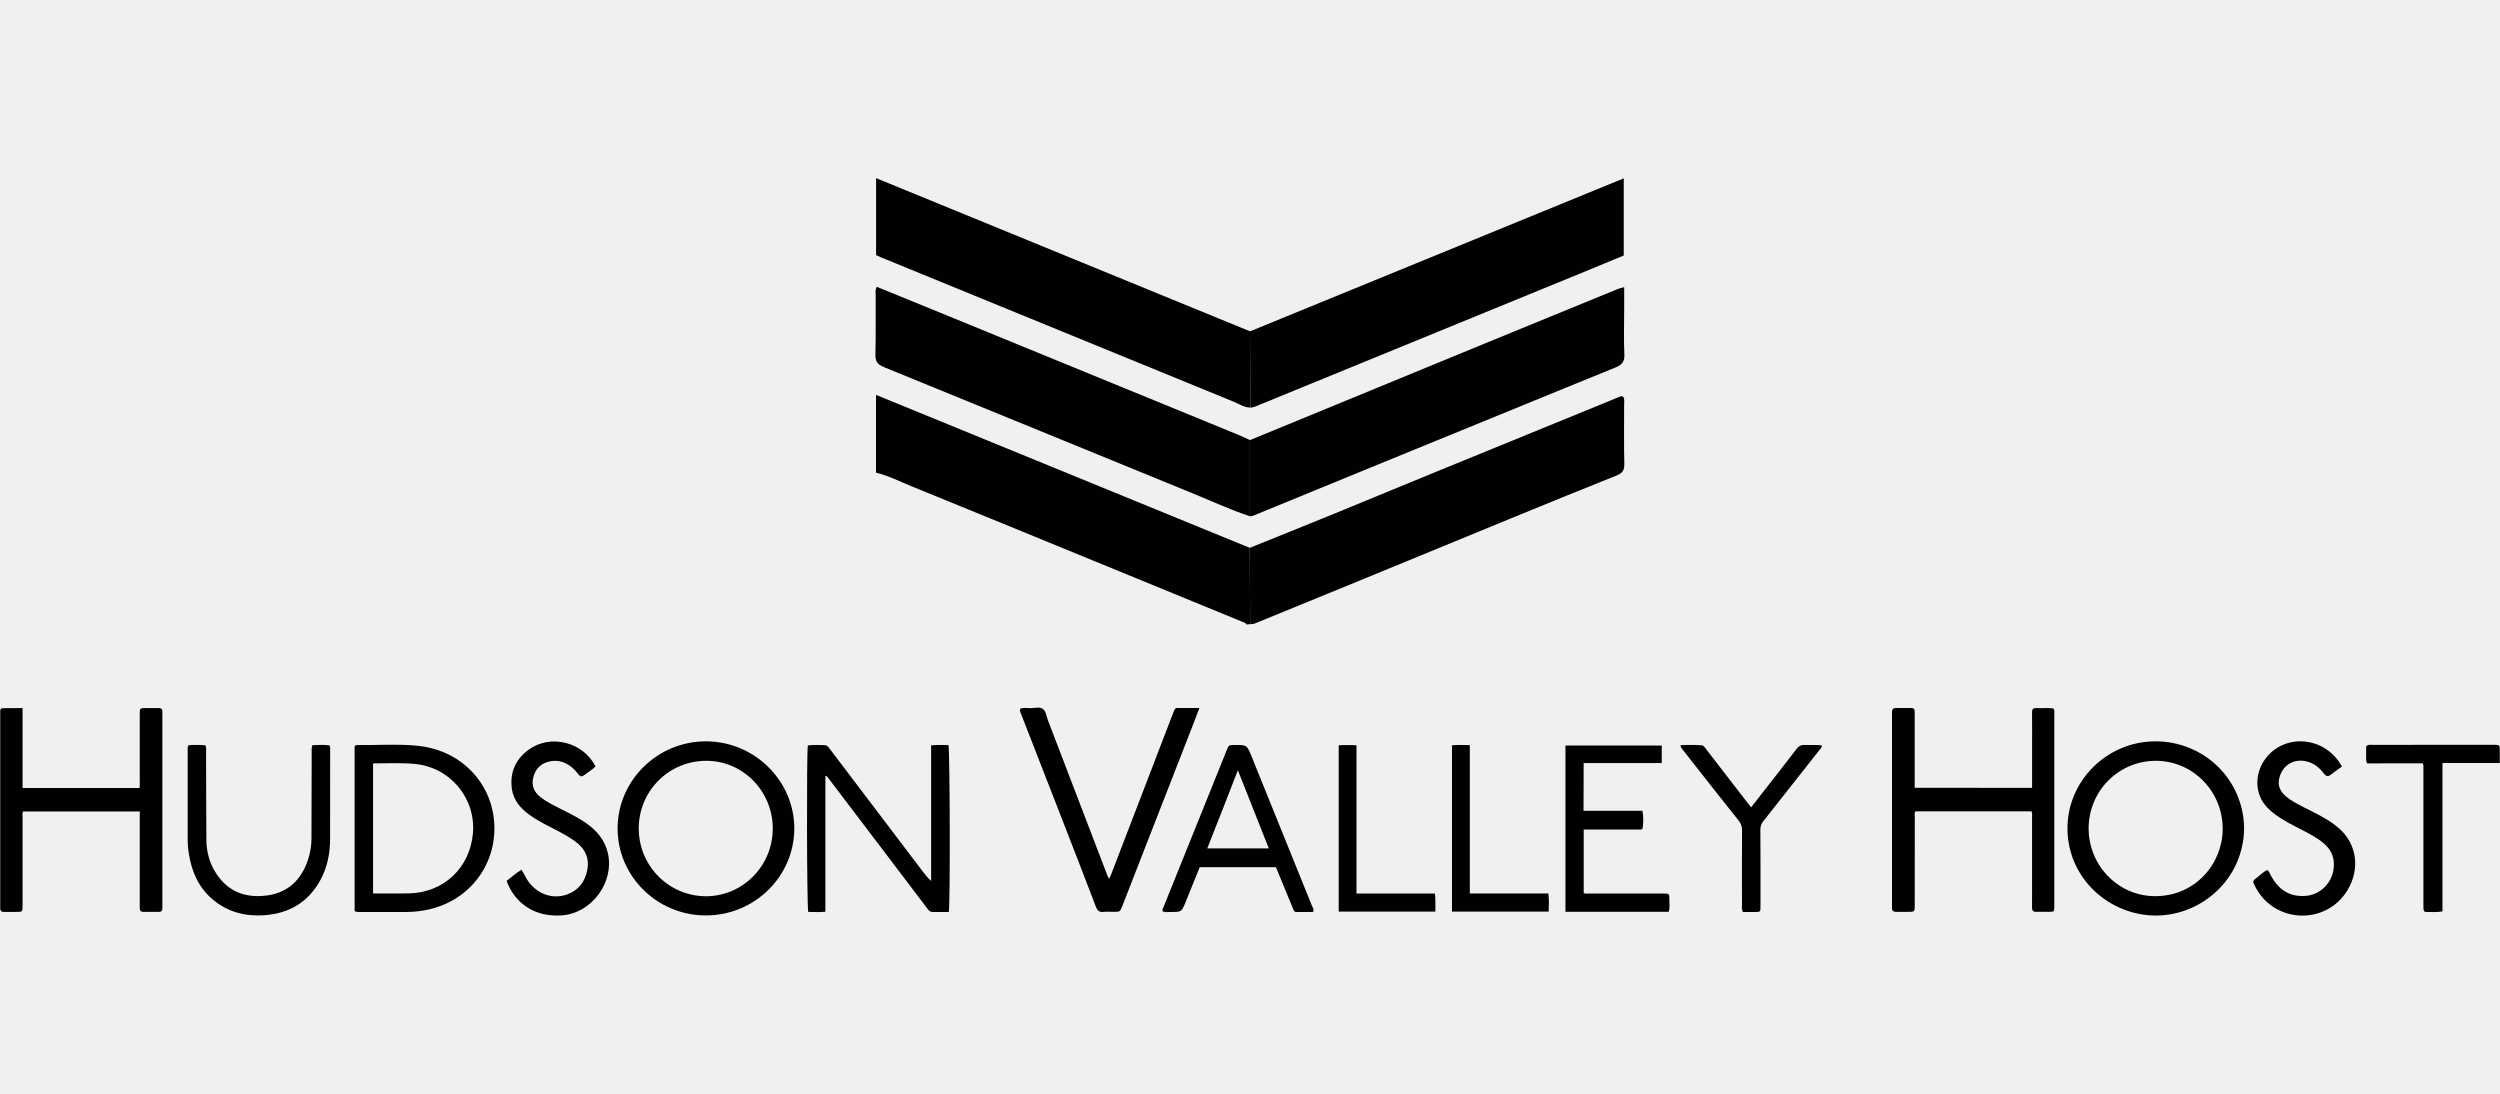
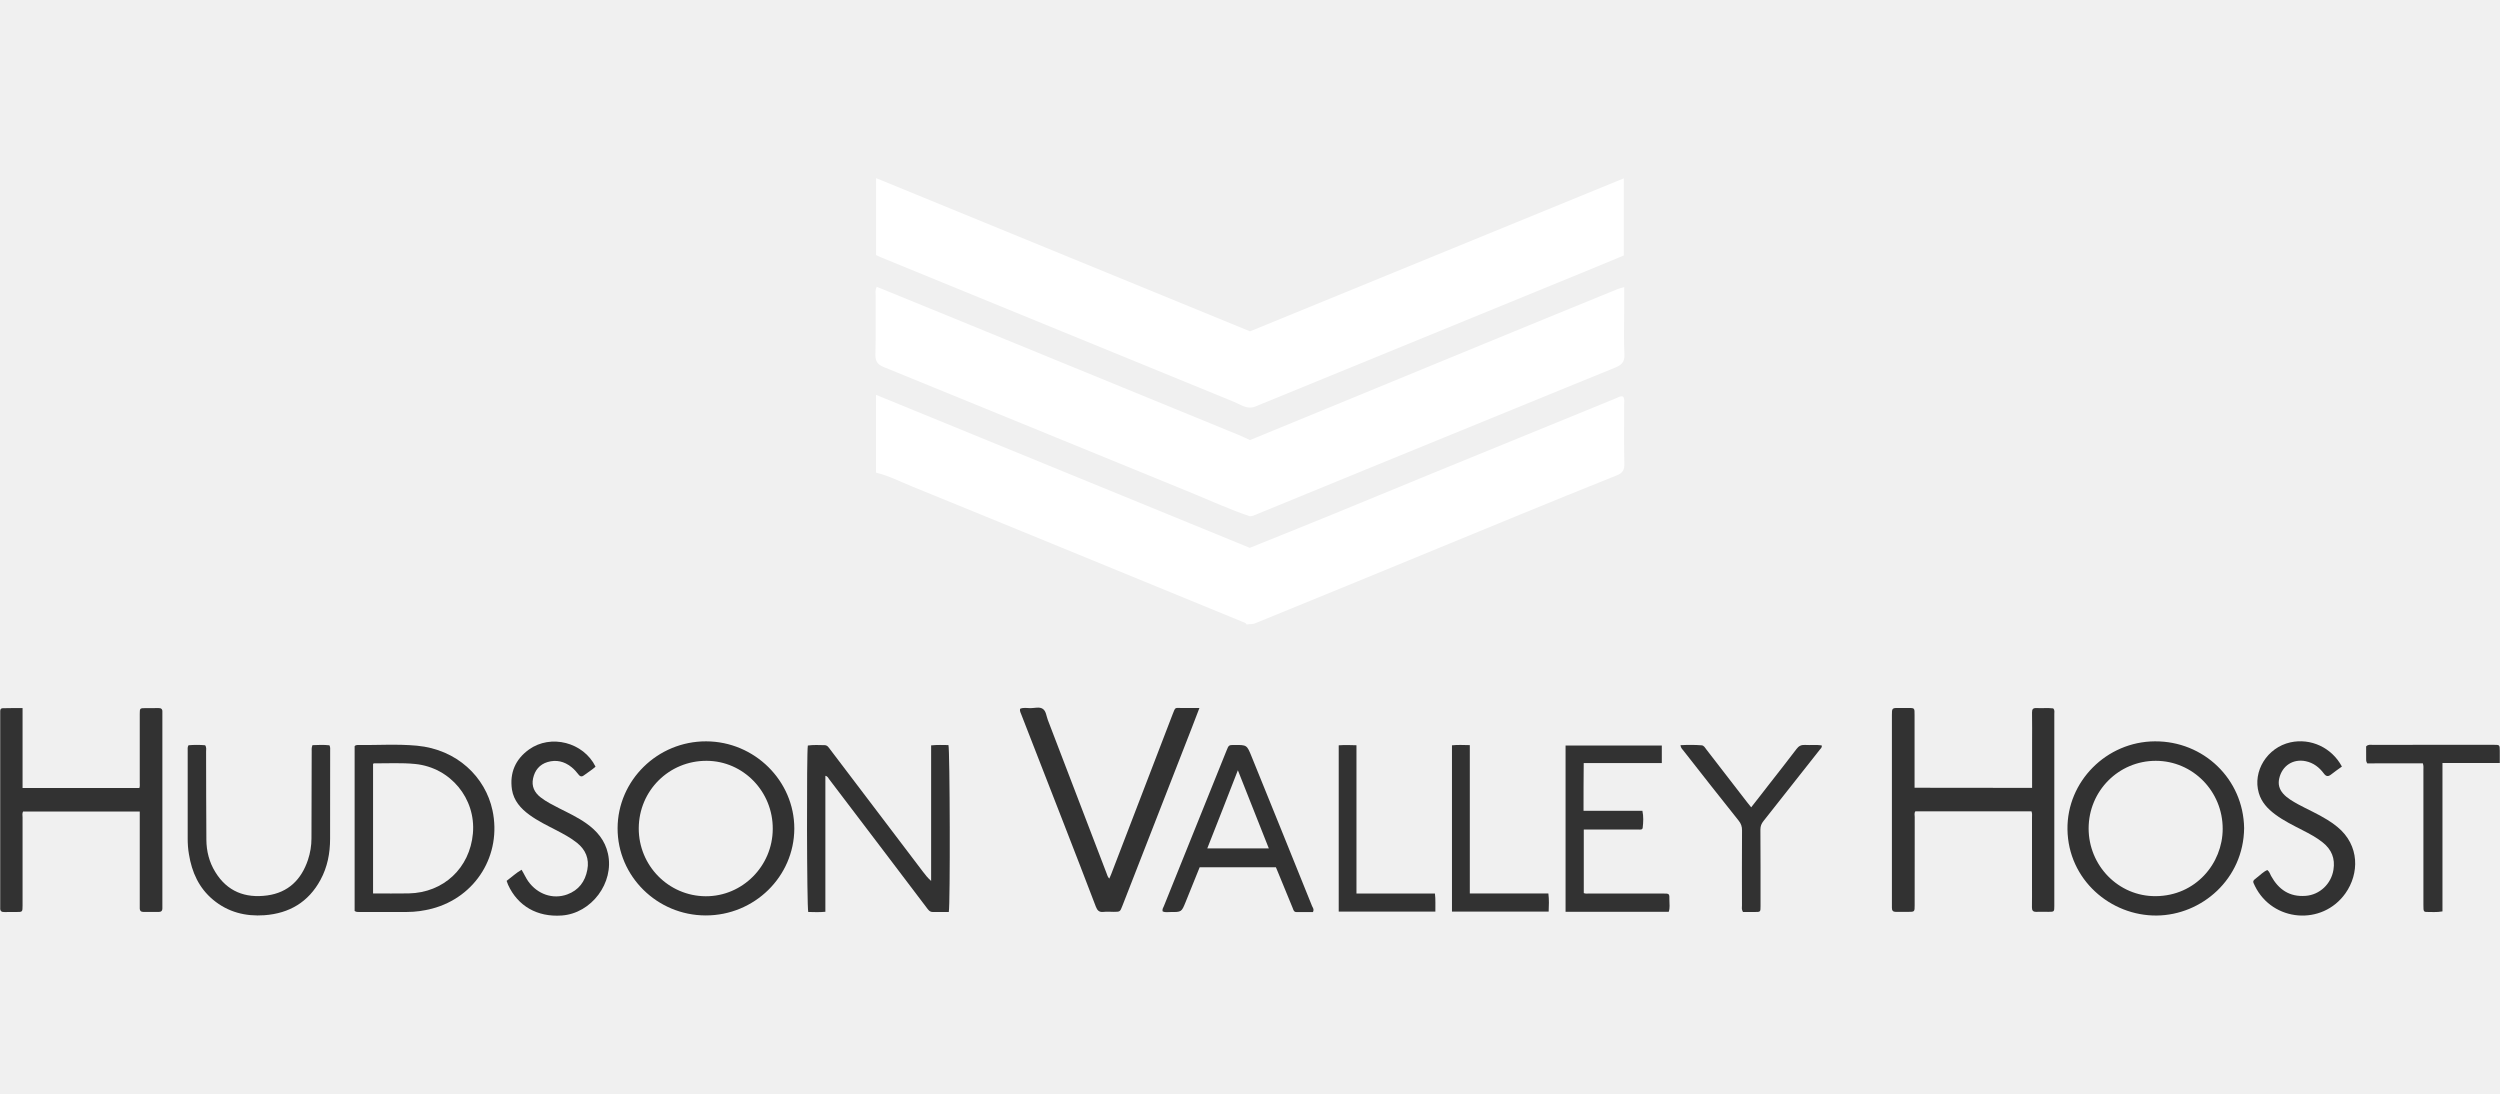
- <svg xmlns="http://www.w3.org/2000/svg" version="1.0" id="Layer_1" x="0px" y="0px" width="80px" height="35px" viewBox="0 0 80 35" enable-background="new 0 0 80 35" xml:space="preserve">
+ <svg xmlns="http://www.w3.org/2000/svg" version="1.1" id="Layer_1" x="0px" y="0px" width="80px" height="35px" viewBox="0 0 80 35" enable-background="new 0 0 80 35" xml:space="preserve">
  <g id="footer_x5F_logos">
    <g>
-       <path fill="#010101" d="M39.998,16.521c-0.625-0.209-1.226-0.484-1.833-0.734c-3.298-1.346-6.59-2.7-9.885-4.041    c-0.207-0.085-0.27-0.188-0.267-0.403c0.017-0.623,0.004-1.246,0.009-1.868c0-0.094-0.025-0.193,0.035-0.297    c0.825,0.336,1.65,0.673,2.474,1.01c3.032,1.243,6.068,2.485,9.102,3.729c0.122,0.051,0.245,0.11,0.365,0.166    C39.998,14.895,39.998,15.708,39.998,16.521z" />
-       <path fill="#010101" d="M40.01,13.042c-0.192,0.002-0.347-0.111-0.516-0.18c-3.764-1.538-7.526-3.079-11.286-4.62    c-0.056-0.023-0.106-0.048-0.173-0.078c0-0.802,0-1.607,0-2.464C32.041,7.341,36.021,8.971,40,10.602    C40.004,11.415,40.006,12.228,40.01,13.042z" />
-       <path fill="#010101" d="M40.01,13.042c-0.004-0.813-0.006-1.627-0.01-2.439c3.977-1.629,7.953-3.257,11.96-4.896    c0,0.835,0,1.636,0,2.469c-0.442,0.182-0.897,0.372-1.353,0.559c-3.424,1.401-6.846,2.803-10.268,4.204    C40.234,12.98,40.132,13.042,40.01,13.042z" />
-       <path fill="#010101" d="M39.992,17.531c0.871-0.352,1.742-0.7,2.613-1.056c1.129-0.461,2.258-0.93,3.387-1.393    c1.587-0.65,3.176-1.297,4.762-1.946c0.333-0.136,0.664-0.271,0.996-0.408c0.063-0.025,0.117-0.07,0.191-0.034    c0.054,0.077,0.031,0.167,0.031,0.253c0.002,0.631-0.009,1.264,0.006,1.895c0.006,0.197-0.055,0.296-0.235,0.369    c-1.091,0.435-2.175,0.878-3.259,1.322c-1.694,0.694-3.387,1.394-5.08,2.089c-1.084,0.446-2.17,0.89-3.256,1.332    c-0.042,0.019-0.094,0.013-0.143,0.021C40.002,19.158,39.997,18.345,39.992,17.531z" />
-       <path fill="#010101" d="M39.998,16.521c0-0.813,0-1.626,0-2.438c0.813-0.334,1.631-0.67,2.445-1.005    c1.703-0.7,3.404-1.4,5.104-2.1c1.409-0.579,2.813-1.156,4.224-1.731c0.054-0.022,0.11-0.032,0.203-0.058c0,0.237,0,0.456,0,0.675    c0,0.496-0.018,0.992,0.006,1.487c0.013,0.25-0.11,0.338-0.305,0.417c-1.06,0.429-2.117,0.864-3.175,1.296    c-1.597,0.653-3.192,1.305-4.789,1.958c-1.202,0.492-2.401,0.987-3.603,1.478C40.076,16.515,40.035,16.515,39.998,16.521z" />
-       <path fill="#010101" d="M39.992,17.531c0.005,0.813,0.01,1.627,0.014,2.441c-0.041,0.002-0.079,0.008-0.118,0.012    c-0.022-0.051-0.069-0.062-0.114-0.079c-1.605-0.657-3.213-1.317-4.817-1.976c-1.923-0.787-3.841-1.577-5.764-2.358    c-0.384-0.155-0.752-0.348-1.161-0.445c0-0.814,0-1.629,0-2.49C32.037,14.276,36.017,15.903,39.992,17.531z" />
-       <path fill="#010101" d="M0.722,22.658c0,0.872,0,1.711,0,2.557c1.254,0,2.494,0,3.738,0c0.021-0.06,0.012-0.117,0.012-0.175    c0-0.729,0-1.459,0-2.188c0-0.193,0.002-0.193,0.195-0.193c0.134-0.001,0.269,0.002,0.401-0.002    c0.091-0.002,0.133,0.033,0.128,0.123c0,0.035,0,0.07,0,0.104c0,2.021,0,4.042,0,6.062c0,0.041,0,0.084,0,0.125    c0,0.07-0.033,0.109-0.105,0.109c-0.17,0-0.339,0-0.507,0c-0.073,0-0.11-0.035-0.112-0.105c0-0.041,0-0.082,0-0.124    c0-0.929,0-1.856,0-2.786c0-0.063,0-0.126,0-0.198c-1.25,0-2.49,0-3.734,0c-0.033,0.06-0.016,0.125-0.016,0.187    c-0.003,0.94,0,1.881,0,2.82c0,0.207-0.003,0.207-0.199,0.207c-0.125,0.002-0.246-0.003-0.37,0.002    c-0.104,0.004-0.155-0.029-0.146-0.14c0.002-0.035,0-0.069,0-0.104c0-2.015,0-4.029,0-6.045c0-0.045,0-0.093,0-0.14    c0-0.054,0.021-0.092,0.08-0.092C0.29,22.658,0.491,22.658,0.722,22.658z" />
-       <path fill="#010101" d="M65.027,25.212c0-0.476,0-0.937,0-1.397c0-0.338,0.004-0.676-0.002-1.016    c-0.002-0.107,0.035-0.146,0.143-0.141c0.182,0.009,0.359-0.01,0.533,0.01c0.056,0.055,0.037,0.117,0.037,0.173    c0,2.05,0,4.101,0,6.149c0,0.185-0.004,0.188-0.184,0.189c-0.13,0-0.258-0.004-0.388,0c-0.106,0.004-0.144-0.041-0.142-0.146    c0.004-0.239,0.002-0.479,0.002-0.718c0-0.719,0-1.438,0-2.155c0-0.063,0.01-0.126-0.016-0.197c-1.236,0-2.474,0-3.716,0    c-0.042,0.054-0.021,0.12-0.021,0.183c-0.002,0.938-0.002,1.879-0.002,2.82c0,0.211,0,0.213-0.215,0.213    c-0.127,0-0.254-0.002-0.384,0c-0.09,0.002-0.13-0.041-0.128-0.129c0.003-0.033,0-0.068,0-0.105c0-2.021,0-4.041,0-6.062    c0-0.04,0-0.082,0.003-0.122c0.002-0.072,0.039-0.104,0.111-0.104c0.168,0.001,0.339,0,0.505,0c0.077,0,0.107,0.037,0.105,0.107    c0,0.041,0.002,0.082,0.002,0.123c0,0.706,0,1.414,0,2.12c0,0.063,0,0.127,0,0.202C62.525,25.212,63.77,25.212,65.027,25.212z" />
-       <path fill="#010101" d="M30.361,29.184c-0.176,0-0.345,0-0.513,0c-0.105,0-0.15-0.08-0.202-0.148    c-0.456-0.6-0.91-1.199-1.364-1.799c-0.584-0.768-1.163-1.534-1.748-2.301c-0.029-0.039-0.046-0.095-0.122-0.111    c0,1.449,0,2.893,0,4.351c-0.193,0.017-0.372,0.009-0.548,0.005c-0.046-0.13-0.055-5.123-0.013-5.326    c0.177-0.026,0.357-0.014,0.536-0.011c0.095,0.001,0.135,0.082,0.186,0.147c0.986,1.302,1.973,2.604,2.961,3.904    c0.076,0.102,0.156,0.201,0.262,0.295c0-1.44,0-2.883,0-4.338c0.199-0.021,0.377-0.011,0.554-0.01    C30.397,23.968,30.411,28.96,30.361,29.184z" />
-       <path fill="#010101" d="M38.381,22.657c-0.088,0.235-0.162,0.43-0.239,0.623c-0.741,1.903-1.484,3.806-2.227,5.71    c-0.073,0.188-0.075,0.188-0.273,0.189c-0.111,0-0.224-0.011-0.332,0.002c-0.139,0.016-0.197-0.049-0.243-0.168    c-0.339-0.892-0.686-1.781-1.031-2.671c-0.449-1.155-0.9-2.31-1.35-3.466c-0.021-0.059-0.059-0.113-0.044-0.193    c0.104-0.05,0.221-0.021,0.334-0.022c0.133-0.001,0.289-0.05,0.392,0.022c0.108,0.072,0.115,0.234,0.163,0.358    c0.628,1.635,1.253,3.272,1.88,4.908c0.02,0.053,0.03,0.11,0.087,0.167c0.021-0.051,0.041-0.094,0.06-0.139    c0.654-1.707,1.31-3.414,1.966-5.119c0.096-0.248,0.07-0.198,0.299-0.201C37.995,22.656,38.171,22.657,38.381,22.657z" />
-       <path fill="#010101" d="M9.999,23.845c0.186-0.007,0.368-0.016,0.543,0.005c0.033,0.065,0.023,0.119,0.023,0.17    c0,0.94,0.001,1.881-0.002,2.82c0,0.461-0.085,0.906-0.307,1.315c-0.385,0.711-0.996,1.073-1.792,1.132    c-0.608,0.044-1.171-0.098-1.648-0.497c-0.452-0.378-0.677-0.879-0.769-1.45c-0.03-0.167-0.041-0.336-0.041-0.506    c0.002-0.939,0-1.88,0-2.82c0-0.051-0.011-0.104,0.027-0.166c0.175-0.015,0.357-0.015,0.532,0c0.049,0.073,0.03,0.139,0.03,0.202    c0.004,0.939,0,1.88,0.009,2.82c0.002,0.366,0.09,0.719,0.285,1.034c0.38,0.623,0.958,0.845,1.661,0.75    c0.675-0.092,1.093-0.506,1.305-1.139c0.074-0.223,0.112-0.453,0.112-0.688c0.003-0.923,0.005-1.845,0.007-2.769    C9.976,23.998,9.962,23.934,9.999,23.845z" />
-       <path fill="#010101" d="M50.673,25.945c0.628,0,1.248,0,1.884,0c0.039,0.185,0.029,0.363,0.01,0.539    c-0.008,0.086-0.103,0.059-0.162,0.06c-0.508,0.001-1.014,0.001-1.522,0.001c-0.063,0-0.127,0-0.204,0c0,0.682,0,1.354,0,2.034    c0.059,0.026,0.123,0.013,0.186,0.013c0.783,0.001,1.564,0.001,2.349,0.001c0.208,0,0.208,0,0.205,0.214    c-0.002,0.121,0.024,0.245-0.022,0.37c-1.099,0-2.192,0-3.302,0c0-1.774,0-3.54,0-5.321c1.023,0,2.044,0,3.081,0    c0,0.182,0,0.36,0,0.562c-0.828,0-1.658,0-2.499,0C50.673,24.932,50.673,25.426,50.673,25.945z" />
-       <path fill="#010101" d="M16.212,28.188c0.16-0.119,0.301-0.254,0.478-0.357c0.083,0.135,0.135,0.26,0.212,0.369    c0.298,0.417,0.79,0.587,1.249,0.421c0.367-0.134,0.573-0.412,0.643-0.787c0.068-0.354-0.053-0.642-0.332-0.866    c-0.202-0.162-0.427-0.281-0.654-0.4c-0.296-0.153-0.595-0.297-0.864-0.493c-0.281-0.204-0.504-0.454-0.562-0.813    c-0.077-0.533,0.11-0.966,0.544-1.279c0.699-0.502,1.746-0.234,2.131,0.547c-0.116,0.109-0.257,0.19-0.386,0.289    c-0.058,0.041-0.106,0.029-0.15-0.027c-0.072-0.094-0.148-0.18-0.241-0.253c-0.225-0.177-0.478-0.239-0.757-0.157    c-0.257,0.077-0.408,0.262-0.464,0.52c-0.056,0.254,0.042,0.455,0.243,0.612c0.182,0.14,0.385,0.241,0.588,0.345    c0.296,0.15,0.597,0.291,0.868,0.483c0.345,0.243,0.604,0.546,0.697,0.972c0.205,0.931-0.529,1.912-1.479,1.978    c-0.784,0.055-1.406-0.302-1.717-0.981C16.241,28.27,16.228,28.23,16.212,28.188z" />
-       <path fill="#010101" d="M74.941,24.53c-0.121,0.088-0.236,0.165-0.346,0.254c-0.095,0.075-0.16,0.065-0.232-0.032    c-0.147-0.197-0.332-0.341-0.578-0.393c-0.408-0.086-0.76,0.146-0.85,0.553c-0.043,0.188,0.004,0.346,0.127,0.486    c0.131,0.146,0.301,0.24,0.467,0.334c0.312,0.17,0.642,0.311,0.943,0.5c0.115,0.07,0.225,0.146,0.327,0.232    c0.718,0.59,0.698,1.498,0.255,2.123c-0.742,1.047-2.332,0.915-2.896-0.234c-0.079-0.158-0.081-0.16,0.063-0.27    c0.111-0.082,0.205-0.188,0.334-0.241c0.071,0.056,0.086,0.127,0.119,0.188c0.24,0.436,0.592,0.679,1.11,0.638    c0.448-0.035,0.813-0.381,0.886-0.831c0.059-0.364-0.057-0.651-0.344-0.879c-0.196-0.157-0.416-0.274-0.643-0.39    c-0.301-0.156-0.604-0.303-0.877-0.506c-0.24-0.178-0.437-0.388-0.524-0.683c-0.204-0.696,0.266-1.456,1.012-1.622    C73.945,23.613,74.615,23.922,74.941,24.53z" />
-       <path fill="#010101" d="M75.752,24.428c-0.043-0.07-0.035-0.111-0.035-0.152c-0.001-0.133-0.001-0.267-0.001-0.39    c0.063-0.069,0.132-0.05,0.193-0.051c1.297-0.001,2.593-0.001,3.891-0.001c0.191,0,0.191,0.001,0.193,0.193    c0,0.123,0,0.244,0,0.388c-0.613,0-1.212,0-1.834,0c0,1.595,0,3.167,0,4.75c-0.19,0.035-0.358,0.015-0.526,0.017    c-0.058,0.002-0.078-0.037-0.081-0.091c-0.003-0.046-0.003-0.093-0.003-0.141c0-1.437,0-2.873,0-4.31    c0-0.064,0.01-0.129-0.018-0.213C76.939,24.428,76.343,24.428,75.752,24.428z" />
-       <path fill="#010101" d="M55.775,29.184c-0.051-0.084-0.032-0.15-0.032-0.213c0-0.799-0.005-1.599,0.002-2.397    c0.002-0.125-0.032-0.22-0.11-0.317c-0.589-0.738-1.173-1.482-1.756-2.226c-0.038-0.05-0.092-0.089-0.105-0.185    c0.227-0.012,0.449-0.014,0.675,0.004c0.077,0.004,0.11,0.076,0.153,0.131c0.435,0.564,0.867,1.127,1.305,1.691    c0.039,0.051,0.078,0.1,0.13,0.162c0.198-0.255,0.394-0.501,0.583-0.748c0.291-0.373,0.583-0.743,0.869-1.119    c0.07-0.095,0.15-0.136,0.268-0.129c0.178,0.012,0.357-0.013,0.535,0.014c0.02,0.073-0.038,0.103-0.064,0.141    c-0.599,0.761-1.197,1.521-1.799,2.281c-0.066,0.082-0.097,0.162-0.097,0.269c0.006,0.817,0.004,1.634,0.004,2.452    c0,0.189,0,0.189-0.194,0.189C56.018,29.184,55.896,29.184,55.775,29.184z" />
-       <path fill="#010101" d="M49.548,28.591c0.025,0.2,0.017,0.384,0.009,0.581c-1.037,0-2.06,0-3.094,0c0-1.773,0-3.54,0-5.322    c0.186-0.02,0.369-0.009,0.571-0.006c0,1.584,0,3.158,0,4.748C47.881,28.591,48.71,28.591,49.548,28.591z" />
-       <path fill="#010101" d="M42.839,29.171c0-1.769,0-3.535,0-5.321c0.185-0.014,0.367-0.009,0.568-0.002c0,1.582,0,3.155,0,4.744    c0.845,0,1.672,0,2.511,0c0.025,0.199,0.009,0.383,0.014,0.579C44.896,29.171,43.871,29.171,42.839,29.171z" />
-       <path fill="#010101" d="M22.597,23.723c-1.554-0.005-2.831,1.248-2.834,2.782c-0.004,1.533,1.264,2.787,2.818,2.789    c1.561,0.002,2.83-1.243,2.837-2.776C25.421,24.988,24.147,23.727,22.597,23.723z M22.581,28.68    c-1.187-0.007-2.146-0.981-2.141-2.177c0.006-1.205,0.971-2.163,2.175-2.157c1.173,0.006,2.122,0.985,2.113,2.182    C24.723,27.716,23.757,28.686,22.581,28.68z" />
-       <path fill="#010101" d="M68.956,23.723c-1.547,0.008-2.817,1.283-2.797,2.816c0.021,1.613,1.38,2.771,2.854,2.758    c1.445-0.013,2.783-1.17,2.799-2.797C71.788,24.926,70.512,23.713,68.956,23.723z M68.982,28.677    c-1.189,0.009-2.146-0.973-2.146-2.169c0.002-1.199,0.96-2.162,2.151-2.162c1.184,0.002,2.141,0.975,2.139,2.178    C71.124,27.632,70.259,28.669,68.982,28.677z" />
-       <path fill="#010101" d="M15.759,25.928c-0.229-1.063-1.132-1.947-2.42-2.066c-0.633-0.059-1.272-0.014-1.908-0.021    c-0.028,0-0.057,0.007-0.083,0.038c0,1.754,0,3.514,0,5.273c0.063,0.041,0.11,0.031,0.157,0.031c0.506,0,1.013,0,1.521,0    c0.271,0,0.536-0.039,0.798-0.106C15.229,28.708,16.063,27.35,15.759,25.928z M15.133,26.671c-0.099,1.106-0.94,1.896-2.054,1.918    c-0.378,0.007-0.755,0.001-1.141,0.001c0-1.39,0-2.765,0-4.142c0.008-0.007,0.016-0.021,0.025-0.021    c0.442,0.003,0.886-0.024,1.329,0.021C14.413,24.563,15.233,25.551,15.133,26.671z" />
-       <path fill="#010101" d="M41.988,28.999c-0.643-1.599-1.29-3.194-1.937-4.792c-0.15-0.369-0.151-0.369-0.539-0.368    c-0.19,0-0.19,0-0.262,0.179c-0.666,1.658-1.337,3.315-2.004,4.975c-0.021,0.052-0.063,0.101-0.038,0.173    c0.078,0.035,0.167,0.017,0.25,0.017c0.352,0.002,0.352,0,0.482-0.318c0.147-0.372,0.3-0.742,0.45-1.114c0.818,0,1.624,0,2.44,0    c0.017,0.04,0.034,0.082,0.052,0.124c0.162,0.393,0.322,0.786,0.485,1.179c0.024,0.058,0.036,0.13,0.12,0.13    c0.18,0.002,0.357,0,0.529,0C42.057,29.1,42.012,29.049,41.988,28.999z M38.633,27.148c0.327-0.825,0.646-1.642,0.979-2.5    c0.338,0.853,0.66,1.67,0.99,2.5C39.941,27.148,39.296,27.148,38.633,27.148z" />
+       <path fill="#FFFFFF" d="M40,10.603C40,10.603,40,10.603,40,10.603C36.021,8.971,32.041,7.341,28.035,5.7c0,0.857,0,1.662,0,2.464    c0.067,0.03,0.117,0.055,0.173,0.078c3.76,1.541,7.522,3.082,11.286,4.62c0.169,0.069,0.324,0.182,0.516,0.18    c0.122,0,0.224-0.062,0.329-0.103c3.423-1.401,6.845-2.803,10.269-4.204c0.455-0.187,0.91-0.377,1.353-0.559    c0-0.833,0-1.634,0-2.469C47.953,7.346,43.977,8.974,40,10.603z" />
+       <path fill="#FFFFFF" d="M51.975,9.864c0-0.219,0-0.438,0-0.675c-0.094,0.026-0.149,0.036-0.203,0.058    c-1.412,0.575-2.815,1.152-4.225,1.731c-1.699,0.7-3.4,1.4-5.104,2.1c-0.814,0.335-1.633,0.671-2.445,1.005    c-0.12-0.056-0.243-0.115-0.365-0.166c-3.034-1.244-6.07-2.486-9.102-3.729c-0.824-0.337-1.649-0.674-2.474-1.01    c-0.06,0.104-0.035,0.203-0.035,0.297c-0.005,0.622,0.008,1.245-0.009,1.868c-0.003,0.215,0.06,0.318,0.267,0.403    c3.295,1.341,6.587,2.695,9.885,4.041c0.607,0.25,1.208,0.525,1.833,0.734c0.037-0.006,0.078-0.006,0.11-0.021    c1.203-0.491,2.401-0.986,3.603-1.478c1.598-0.653,3.191-1.305,4.789-1.958c1.059-0.432,2.115-0.867,3.175-1.296    c0.195-0.079,0.318-0.167,0.306-0.417C51.956,10.856,51.975,10.36,51.975,9.864z" />
+       <path fill="#FFFFFF" d="M51.973,12.947c0-0.086,0.022-0.176-0.031-0.253c-0.074-0.036-0.129,0.009-0.191,0.034    c-0.332,0.137-0.663,0.272-0.996,0.408c-1.586,0.649-3.175,1.296-4.762,1.946c-1.129,0.463-2.258,0.932-3.387,1.393    c-0.871,0.356-1.742,0.704-2.613,1.056c-3.975-1.628-7.955-3.255-11.96-4.896c0,0.861,0,1.676,0,2.49    c0.409,0.097,0.777,0.29,1.161,0.445c1.923,0.781,3.841,1.571,5.764,2.358c1.604,0.659,3.212,1.319,4.817,1.976    c0.045,0.017,0.092,0.028,0.114,0.079c0.038-0.004,0.076-0.01,0.117-0.012c0,0.001,0,0.001,0,0.002    c0.049-0.008,0.101-0.002,0.143-0.021c1.086-0.442,2.172-0.886,3.256-1.332c1.693-0.695,3.386-1.395,5.08-2.089    c1.084-0.444,2.168-0.887,3.259-1.322c0.18-0.073,0.241-0.172,0.235-0.369C51.963,14.211,51.975,13.578,51.973,12.947z" />
+       <path fill="#323232" d="M0.722,22.658c0,0.872,0,1.711,0,2.557c1.254,0,2.494,0,3.738,0c0.021-0.06,0.012-0.117,0.012-0.175    c0-0.729,0-1.459,0-2.188c0-0.192,0.002-0.192,0.195-0.192c0.134-0.001,0.269,0.002,0.401-0.002    c0.091-0.002,0.133,0.032,0.128,0.123c0,0.034,0,0.069,0,0.104c0,2.021,0,4.042,0,6.062c0,0.041,0,0.085,0,0.125    c0,0.07-0.033,0.109-0.105,0.109c-0.17,0-0.339,0-0.507,0c-0.073,0-0.11-0.035-0.112-0.104c0-0.041,0-0.082,0-0.124    c0-0.93,0-1.856,0-2.786c0-0.063,0-0.126,0-0.198c-1.25,0-2.49,0-3.734,0c-0.033,0.061-0.016,0.125-0.016,0.188    c-0.003,0.939,0,1.881,0,2.82c0,0.207-0.003,0.207-0.199,0.207c-0.125,0.002-0.246-0.004-0.37,0.002    c-0.104,0.004-0.155-0.029-0.146-0.141c0.002-0.035,0-0.068,0-0.104c0-2.016,0-4.029,0-6.045c0-0.045,0-0.094,0-0.141    c0-0.054,0.021-0.092,0.08-0.092C0.29,22.658,0.491,22.658,0.722,22.658z" />
+       <path fill="#323232" d="M65.027,25.212c0-0.476,0-0.937,0-1.397c0-0.338,0.004-0.676-0.002-1.016    c-0.002-0.107,0.035-0.146,0.143-0.141c0.182,0.009,0.359-0.01,0.533,0.01c0.056,0.055,0.037,0.117,0.037,0.173    c0,2.05,0,4.101,0,6.149c0,0.185-0.004,0.188-0.184,0.189c-0.131,0-0.259-0.005-0.389,0c-0.105,0.004-0.145-0.041-0.143-0.146    c0.004-0.239,0.002-0.479,0.002-0.719c0-0.719,0-1.438,0-2.154c0-0.063,0.011-0.126-0.016-0.197c-1.236,0-2.474,0-3.716,0    c-0.042,0.055-0.021,0.12-0.021,0.184c-0.002,0.938-0.002,1.879-0.002,2.819c0,0.211,0,0.214-0.215,0.214    c-0.127,0-0.255-0.003-0.385,0c-0.09,0.002-0.13-0.041-0.128-0.13c0.003-0.032,0-0.067,0-0.104c0-2.021,0-4.041,0-6.063    c0-0.04,0-0.082,0.003-0.122c0.002-0.071,0.039-0.104,0.111-0.104c0.168,0.001,0.339,0,0.505,0c0.077,0,0.106,0.036,0.104,0.106    c0,0.041,0.002,0.082,0.002,0.123c0,0.706,0,1.414,0,2.12c0,0.063,0,0.127,0,0.202C62.525,25.212,63.77,25.212,65.027,25.212z" />
+       <path fill="#323232" d="M30.361,29.184c-0.176,0-0.345,0-0.513,0c-0.105,0-0.15-0.08-0.202-0.147    c-0.456-0.601-0.91-1.199-1.364-1.8c-0.584-0.768-1.163-1.533-1.748-2.301c-0.029-0.039-0.046-0.095-0.122-0.11    c0,1.448,0,2.893,0,4.351c-0.193,0.018-0.372,0.01-0.548,0.006c-0.046-0.131-0.055-5.123-0.013-5.326    c0.177-0.026,0.357-0.015,0.536-0.012c0.095,0.001,0.135,0.082,0.186,0.147c0.986,1.302,1.973,2.604,2.961,3.903    c0.076,0.103,0.156,0.201,0.262,0.295c0-1.439,0-2.883,0-4.338c0.199-0.021,0.377-0.011,0.554-0.01    C30.397,23.968,30.411,28.96,30.361,29.184z" />
+       <path fill="#323232" d="M38.381,22.657c-0.088,0.235-0.162,0.43-0.239,0.623c-0.741,1.903-1.484,3.806-2.227,5.71    c-0.073,0.188-0.075,0.188-0.273,0.189c-0.111,0-0.224-0.012-0.332,0.002c-0.139,0.016-0.197-0.05-0.243-0.168    c-0.339-0.893-0.686-1.781-1.031-2.672c-0.449-1.154-0.9-2.31-1.35-3.466c-0.021-0.06-0.059-0.112-0.044-0.192    c0.104-0.051,0.221-0.021,0.334-0.022c0.133-0.001,0.289-0.05,0.392,0.022c0.108,0.071,0.115,0.233,0.163,0.357    c0.628,1.635,1.253,3.271,1.88,4.908c0.02,0.053,0.03,0.109,0.087,0.167c0.021-0.052,0.041-0.095,0.06-0.14    c0.654-1.707,1.31-3.414,1.966-5.119c0.096-0.248,0.07-0.197,0.299-0.2C37.995,22.656,38.171,22.657,38.381,22.657z" />
+       <path fill="#323232" d="M9.999,23.845c0.186-0.007,0.368-0.016,0.543,0.005c0.033,0.065,0.023,0.119,0.023,0.17    c0,0.94,0.001,1.881-0.002,2.82c0,0.461-0.085,0.906-0.307,1.315c-0.385,0.711-0.996,1.073-1.792,1.132    c-0.608,0.044-1.171-0.098-1.648-0.497c-0.452-0.378-0.677-0.879-0.769-1.45c-0.03-0.167-0.041-0.336-0.041-0.506    c0.002-0.939,0-1.88,0-2.82c0-0.051-0.011-0.104,0.027-0.166c0.175-0.015,0.357-0.015,0.532,0c0.049,0.073,0.03,0.139,0.03,0.202    c0.004,0.939,0,1.88,0.009,2.82c0.002,0.366,0.09,0.719,0.285,1.034c0.38,0.623,0.958,0.845,1.661,0.75    c0.675-0.092,1.093-0.506,1.305-1.139c0.074-0.224,0.112-0.453,0.112-0.688c0.003-0.923,0.005-1.845,0.007-2.769    C9.976,23.998,9.962,23.934,9.999,23.845z" />
+       <path fill="#323232" d="M50.673,25.945c0.628,0,1.248,0,1.884,0c0.039,0.185,0.029,0.363,0.01,0.539    c-0.008,0.086-0.103,0.059-0.162,0.06c-0.508,0.001-1.014,0.001-1.521,0.001c-0.063,0-0.127,0-0.203,0c0,0.682,0,1.354,0,2.034    c0.059,0.026,0.122,0.013,0.186,0.013c0.783,0.001,1.564,0.001,2.349,0.001c0.208,0,0.208,0,0.205,0.214    c-0.002,0.121,0.024,0.245-0.022,0.37c-1.099,0-2.191,0-3.301,0c0-1.774,0-3.54,0-5.321c1.022,0,2.043,0,3.08,0    c0,0.183,0,0.36,0,0.563c-0.828,0-1.658,0-2.499,0C50.673,24.932,50.673,25.426,50.673,25.945z" />
+       <path fill="#323232" d="M16.212,28.188c0.16-0.119,0.301-0.254,0.478-0.356c0.083,0.135,0.135,0.26,0.212,0.369    c0.298,0.417,0.79,0.587,1.249,0.421c0.367-0.135,0.573-0.412,0.643-0.787c0.068-0.354-0.053-0.643-0.332-0.866    c-0.202-0.161-0.427-0.28-0.654-0.399c-0.296-0.153-0.595-0.297-0.864-0.493c-0.281-0.204-0.504-0.454-0.562-0.813    c-0.077-0.533,0.11-0.966,0.544-1.279c0.699-0.502,1.746-0.233,2.131,0.548c-0.116,0.108-0.257,0.189-0.386,0.288    c-0.058,0.041-0.106,0.029-0.15-0.026c-0.072-0.094-0.148-0.181-0.241-0.253c-0.225-0.178-0.478-0.239-0.757-0.157    c-0.257,0.077-0.408,0.263-0.464,0.521c-0.056,0.254,0.042,0.455,0.243,0.611c0.182,0.141,0.385,0.241,0.588,0.346    c0.296,0.149,0.597,0.291,0.868,0.482c0.345,0.243,0.604,0.547,0.697,0.973c0.205,0.931-0.529,1.912-1.479,1.978    c-0.784,0.056-1.406-0.302-1.717-0.981C16.241,28.27,16.228,28.23,16.212,28.188z" />
+       <path fill="#323232" d="M74.941,24.53c-0.121,0.088-0.236,0.165-0.346,0.254c-0.096,0.075-0.16,0.065-0.232-0.032    c-0.147-0.197-0.332-0.341-0.578-0.393c-0.408-0.086-0.76,0.146-0.85,0.553c-0.043,0.188,0.004,0.346,0.127,0.486    c0.131,0.146,0.301,0.24,0.467,0.334c0.312,0.17,0.642,0.311,0.943,0.5c0.114,0.069,0.225,0.146,0.326,0.231    c0.719,0.591,0.698,1.498,0.256,2.123c-0.742,1.047-2.332,0.915-2.896-0.233c-0.079-0.158-0.081-0.16,0.063-0.271    c0.111-0.082,0.205-0.188,0.334-0.241c0.071,0.057,0.086,0.127,0.119,0.188c0.24,0.436,0.592,0.679,1.11,0.638    c0.448-0.035,0.813-0.381,0.886-0.831c0.059-0.364-0.057-0.651-0.344-0.879c-0.196-0.157-0.416-0.274-0.643-0.39    c-0.302-0.156-0.604-0.303-0.877-0.506c-0.24-0.179-0.438-0.389-0.524-0.684c-0.204-0.695,0.266-1.456,1.012-1.622    C73.945,23.613,74.615,23.922,74.941,24.53z" />
+       <path fill="#323232" d="M75.752,24.428c-0.043-0.07-0.035-0.111-0.035-0.152c-0.001-0.133-0.001-0.267-0.001-0.39    c0.063-0.069,0.132-0.05,0.193-0.051c1.297-0.001,2.593-0.001,3.891-0.001c0.191,0,0.191,0.001,0.193,0.193    c0,0.123,0,0.244,0,0.388c-0.613,0-1.212,0-1.834,0c0,1.595,0,3.167,0,4.75c-0.19,0.035-0.358,0.015-0.526,0.017    c-0.058,0.002-0.078-0.037-0.081-0.091c-0.003-0.046-0.003-0.093-0.003-0.141c0-1.437,0-2.873,0-4.31    c0-0.064,0.01-0.13-0.018-0.214C76.939,24.428,76.343,24.428,75.752,24.428z" />
+       <path fill="#323232" d="M55.775,29.184c-0.051-0.084-0.032-0.149-0.032-0.213c0-0.799-0.005-1.599,0.002-2.396    c0.002-0.125-0.032-0.221-0.11-0.317c-0.589-0.737-1.173-1.481-1.756-2.226c-0.038-0.051-0.092-0.09-0.105-0.186    c0.228-0.012,0.449-0.014,0.676,0.004c0.076,0.004,0.109,0.076,0.152,0.131c0.436,0.564,0.867,1.127,1.306,1.691    c0.038,0.051,0.077,0.1,0.13,0.162c0.197-0.255,0.395-0.501,0.583-0.748c0.291-0.373,0.583-0.743,0.868-1.119    c0.07-0.095,0.15-0.136,0.269-0.129c0.179,0.012,0.356-0.013,0.535,0.014c0.021,0.073-0.038,0.104-0.063,0.142    c-0.6,0.761-1.197,1.521-1.799,2.28c-0.066,0.082-0.098,0.162-0.098,0.27c0.006,0.816,0.004,1.634,0.004,2.452    c0,0.188,0,0.188-0.193,0.188C56.018,29.184,55.896,29.184,55.775,29.184z" />
+       <path fill="#323232" d="M49.548,28.591c0.025,0.2,0.017,0.384,0.009,0.581c-1.037,0-2.06,0-3.094,0c0-1.773,0-3.54,0-5.322    c0.186-0.02,0.369-0.009,0.571-0.006c0,1.584,0,3.158,0,4.748C47.881,28.591,48.71,28.591,49.548,28.591z" />
+       <path fill="#323232" d="M42.839,29.171c0-1.769,0-3.535,0-5.321c0.185-0.014,0.367-0.009,0.568-0.002c0,1.582,0,3.155,0,4.744    c0.845,0,1.672,0,2.511,0c0.025,0.199,0.009,0.383,0.014,0.579C44.896,29.171,43.871,29.171,42.839,29.171z" />
+       <path fill="#323232" d="M22.597,23.723c-1.554-0.005-2.831,1.248-2.834,2.782c-0.004,1.533,1.264,2.787,2.818,2.789    c1.561,0.002,2.83-1.243,2.837-2.776C25.421,24.988,24.147,23.727,22.597,23.723z M22.581,28.68    c-1.187-0.007-2.146-0.98-2.141-2.177c0.006-1.205,0.971-2.163,2.175-2.157c1.173,0.006,2.122,0.985,2.113,2.182    C24.723,27.716,23.757,28.686,22.581,28.68z" />
+       <path fill="#323232" d="M68.956,23.723c-1.547,0.008-2.817,1.283-2.797,2.816c0.021,1.613,1.38,2.771,2.854,2.758    c1.444-0.013,2.782-1.17,2.799-2.797C71.788,24.926,70.512,23.713,68.956,23.723z M68.982,28.677    c-1.189,0.009-2.146-0.973-2.146-2.169c0.002-1.199,0.96-2.162,2.15-2.162c1.185,0.002,2.142,0.975,2.14,2.178    C71.124,27.632,70.259,28.669,68.982,28.677z" />
+       <path fill="#323232" d="M15.759,25.928c-0.229-1.063-1.132-1.947-2.42-2.066c-0.633-0.059-1.272-0.014-1.908-0.021    c-0.028,0-0.057,0.007-0.083,0.038c0,1.754,0,3.514,0,5.273c0.063,0.041,0.11,0.031,0.157,0.031c0.506,0,1.013,0,1.521,0    c0.271,0,0.536-0.039,0.798-0.106C15.229,28.708,16.063,27.35,15.759,25.928z M15.133,26.671c-0.099,1.106-0.94,1.896-2.054,1.918    c-0.378,0.007-0.755,0.001-1.141,0.001c0-1.39,0-2.765,0-4.142c0.008-0.007,0.016-0.021,0.025-0.021    c0.442,0.003,0.886-0.024,1.329,0.021C14.413,24.563,15.233,25.551,15.133,26.671z" />
+       <path fill="#323232" d="M41.988,28.999c-0.643-1.599-1.29-3.194-1.938-4.792c-0.15-0.369-0.151-0.369-0.539-0.368    c-0.19,0-0.19,0-0.262,0.179c-0.666,1.658-1.337,3.315-2.004,4.976c-0.021,0.052-0.063,0.101-0.038,0.173    c0.078,0.035,0.167,0.018,0.25,0.018c0.352,0.002,0.352,0,0.482-0.318c0.147-0.372,0.3-0.742,0.45-1.114c0.818,0,1.624,0,2.44,0    c0.018,0.04,0.033,0.082,0.052,0.124c0.162,0.393,0.322,0.786,0.485,1.18c0.023,0.057,0.035,0.129,0.119,0.129    c0.181,0.002,0.357,0,0.529,0C42.057,29.1,42.012,29.049,41.988,28.999z M38.633,27.148c0.327-0.825,0.646-1.643,0.979-2.5    c0.338,0.853,0.66,1.67,0.99,2.5C39.941,27.148,39.296,27.148,38.633,27.148z" />
    </g>
  </g>
</svg>
